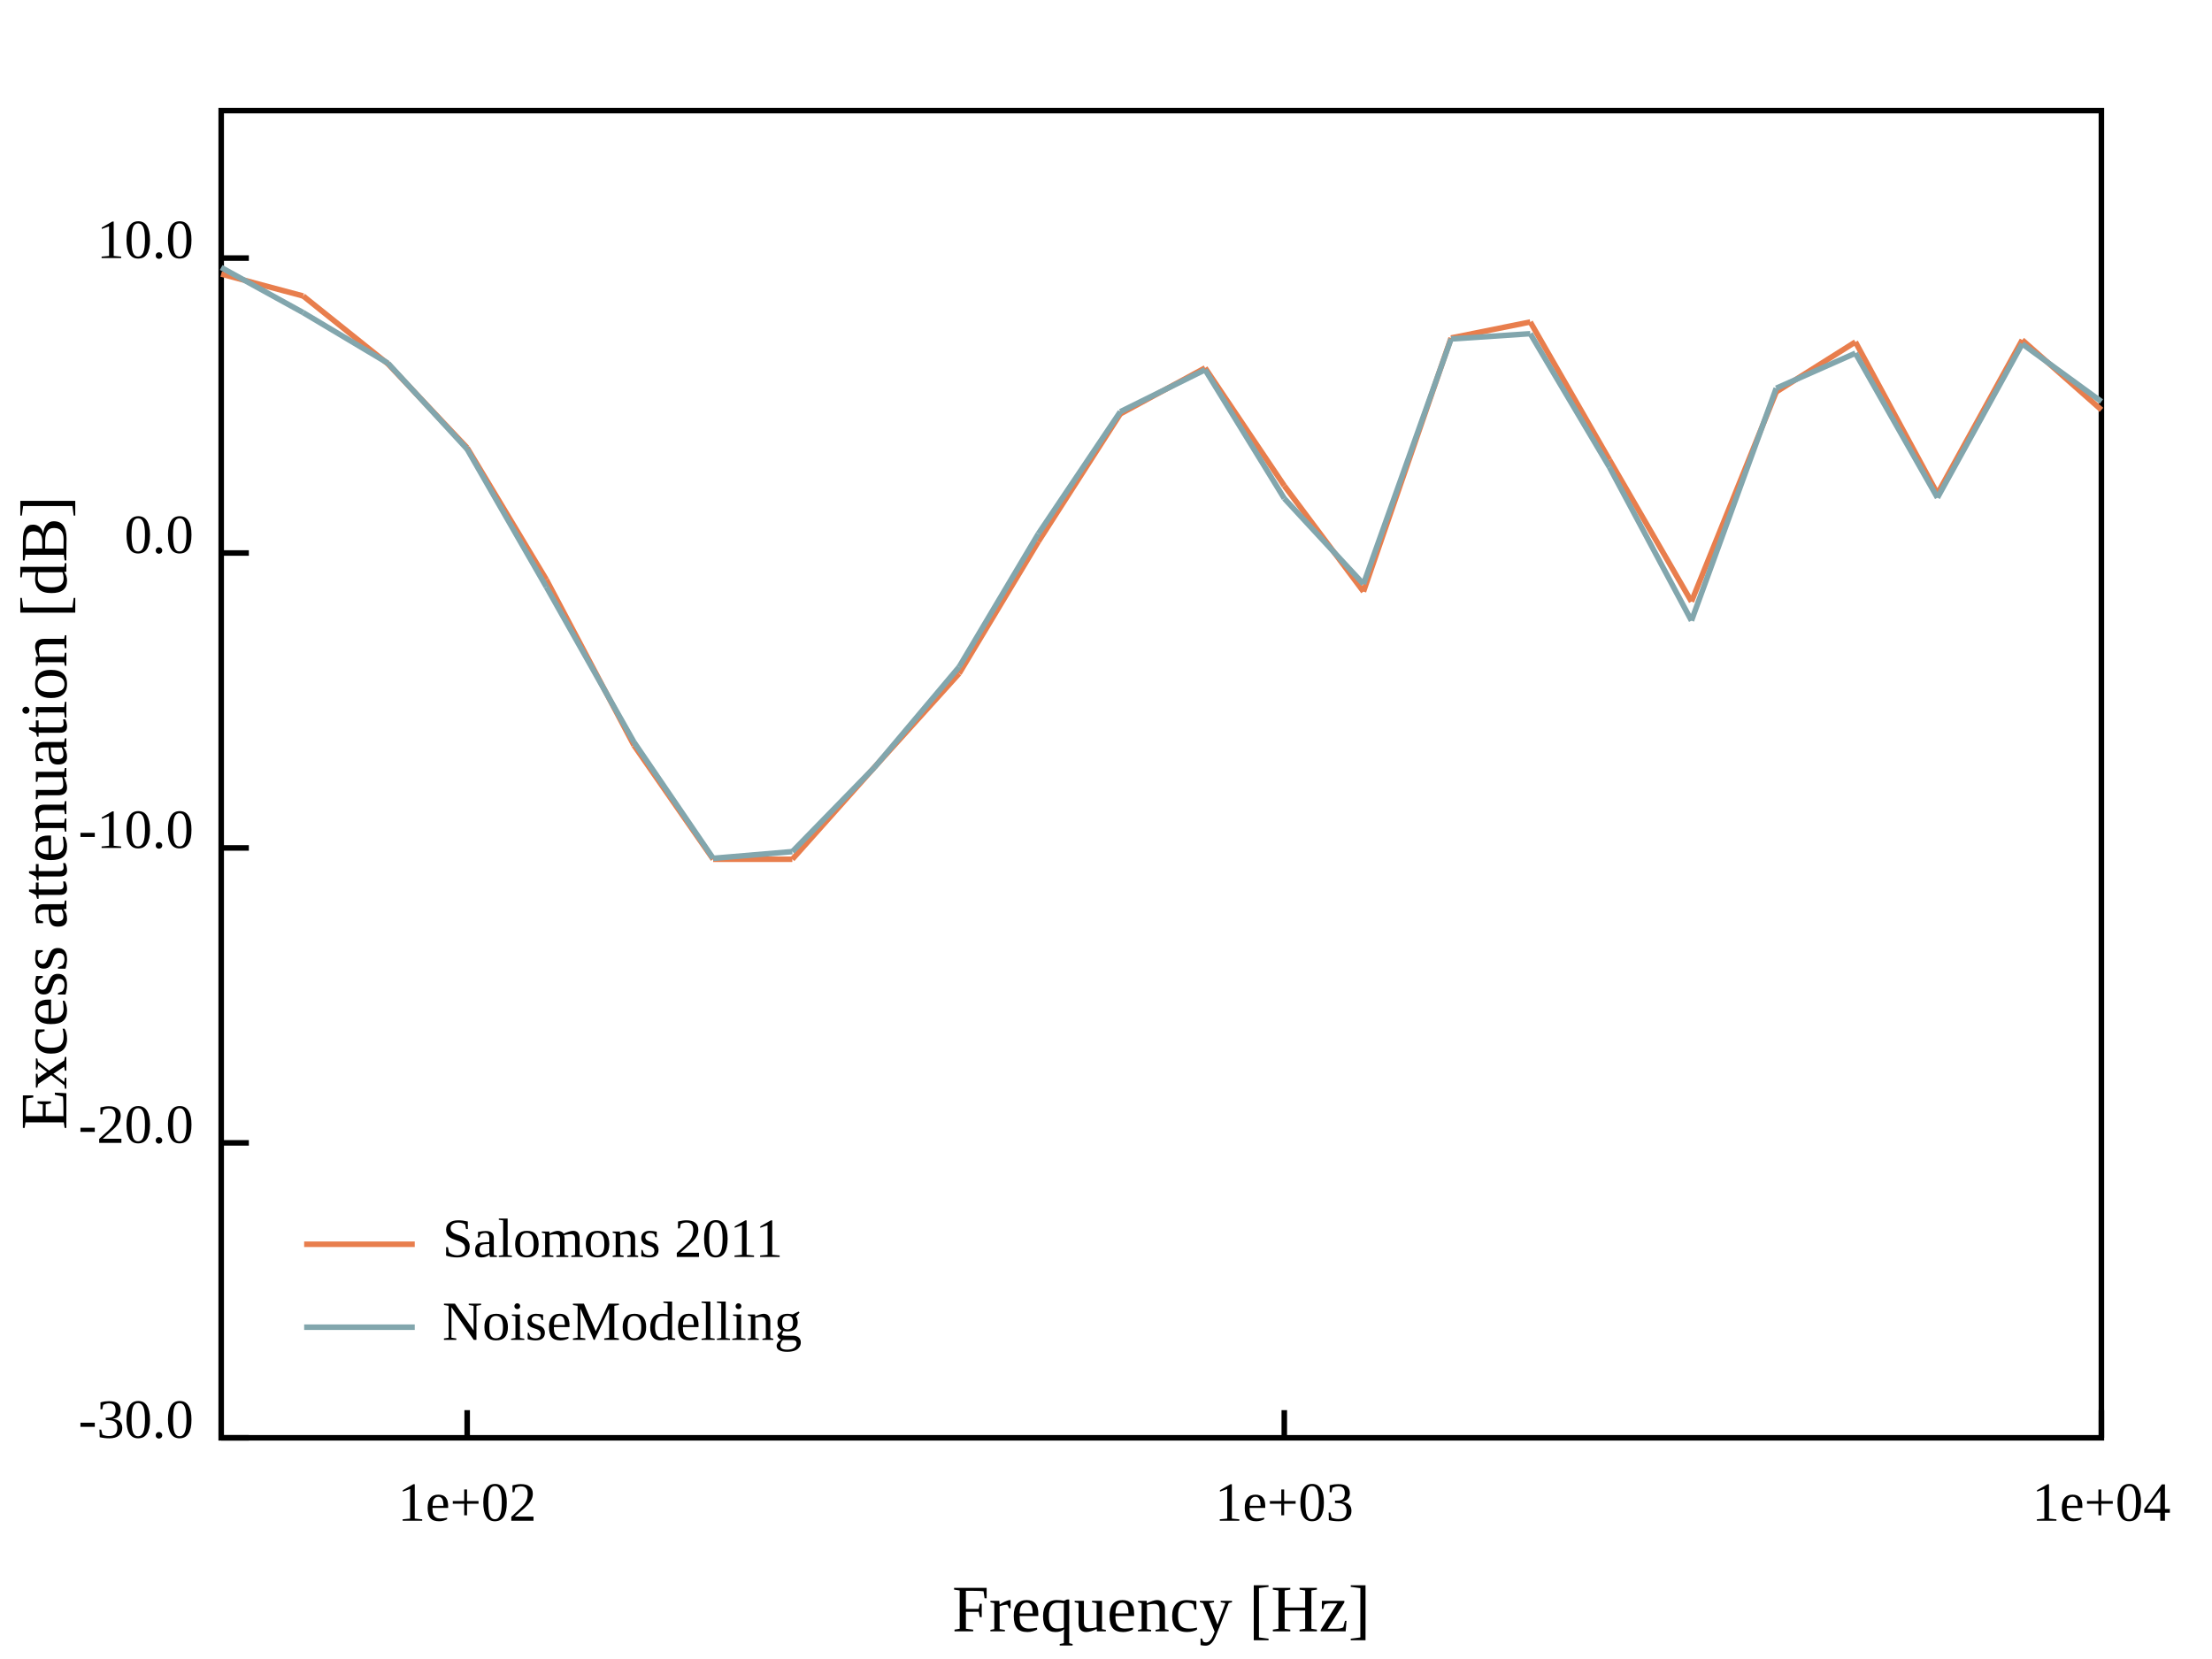
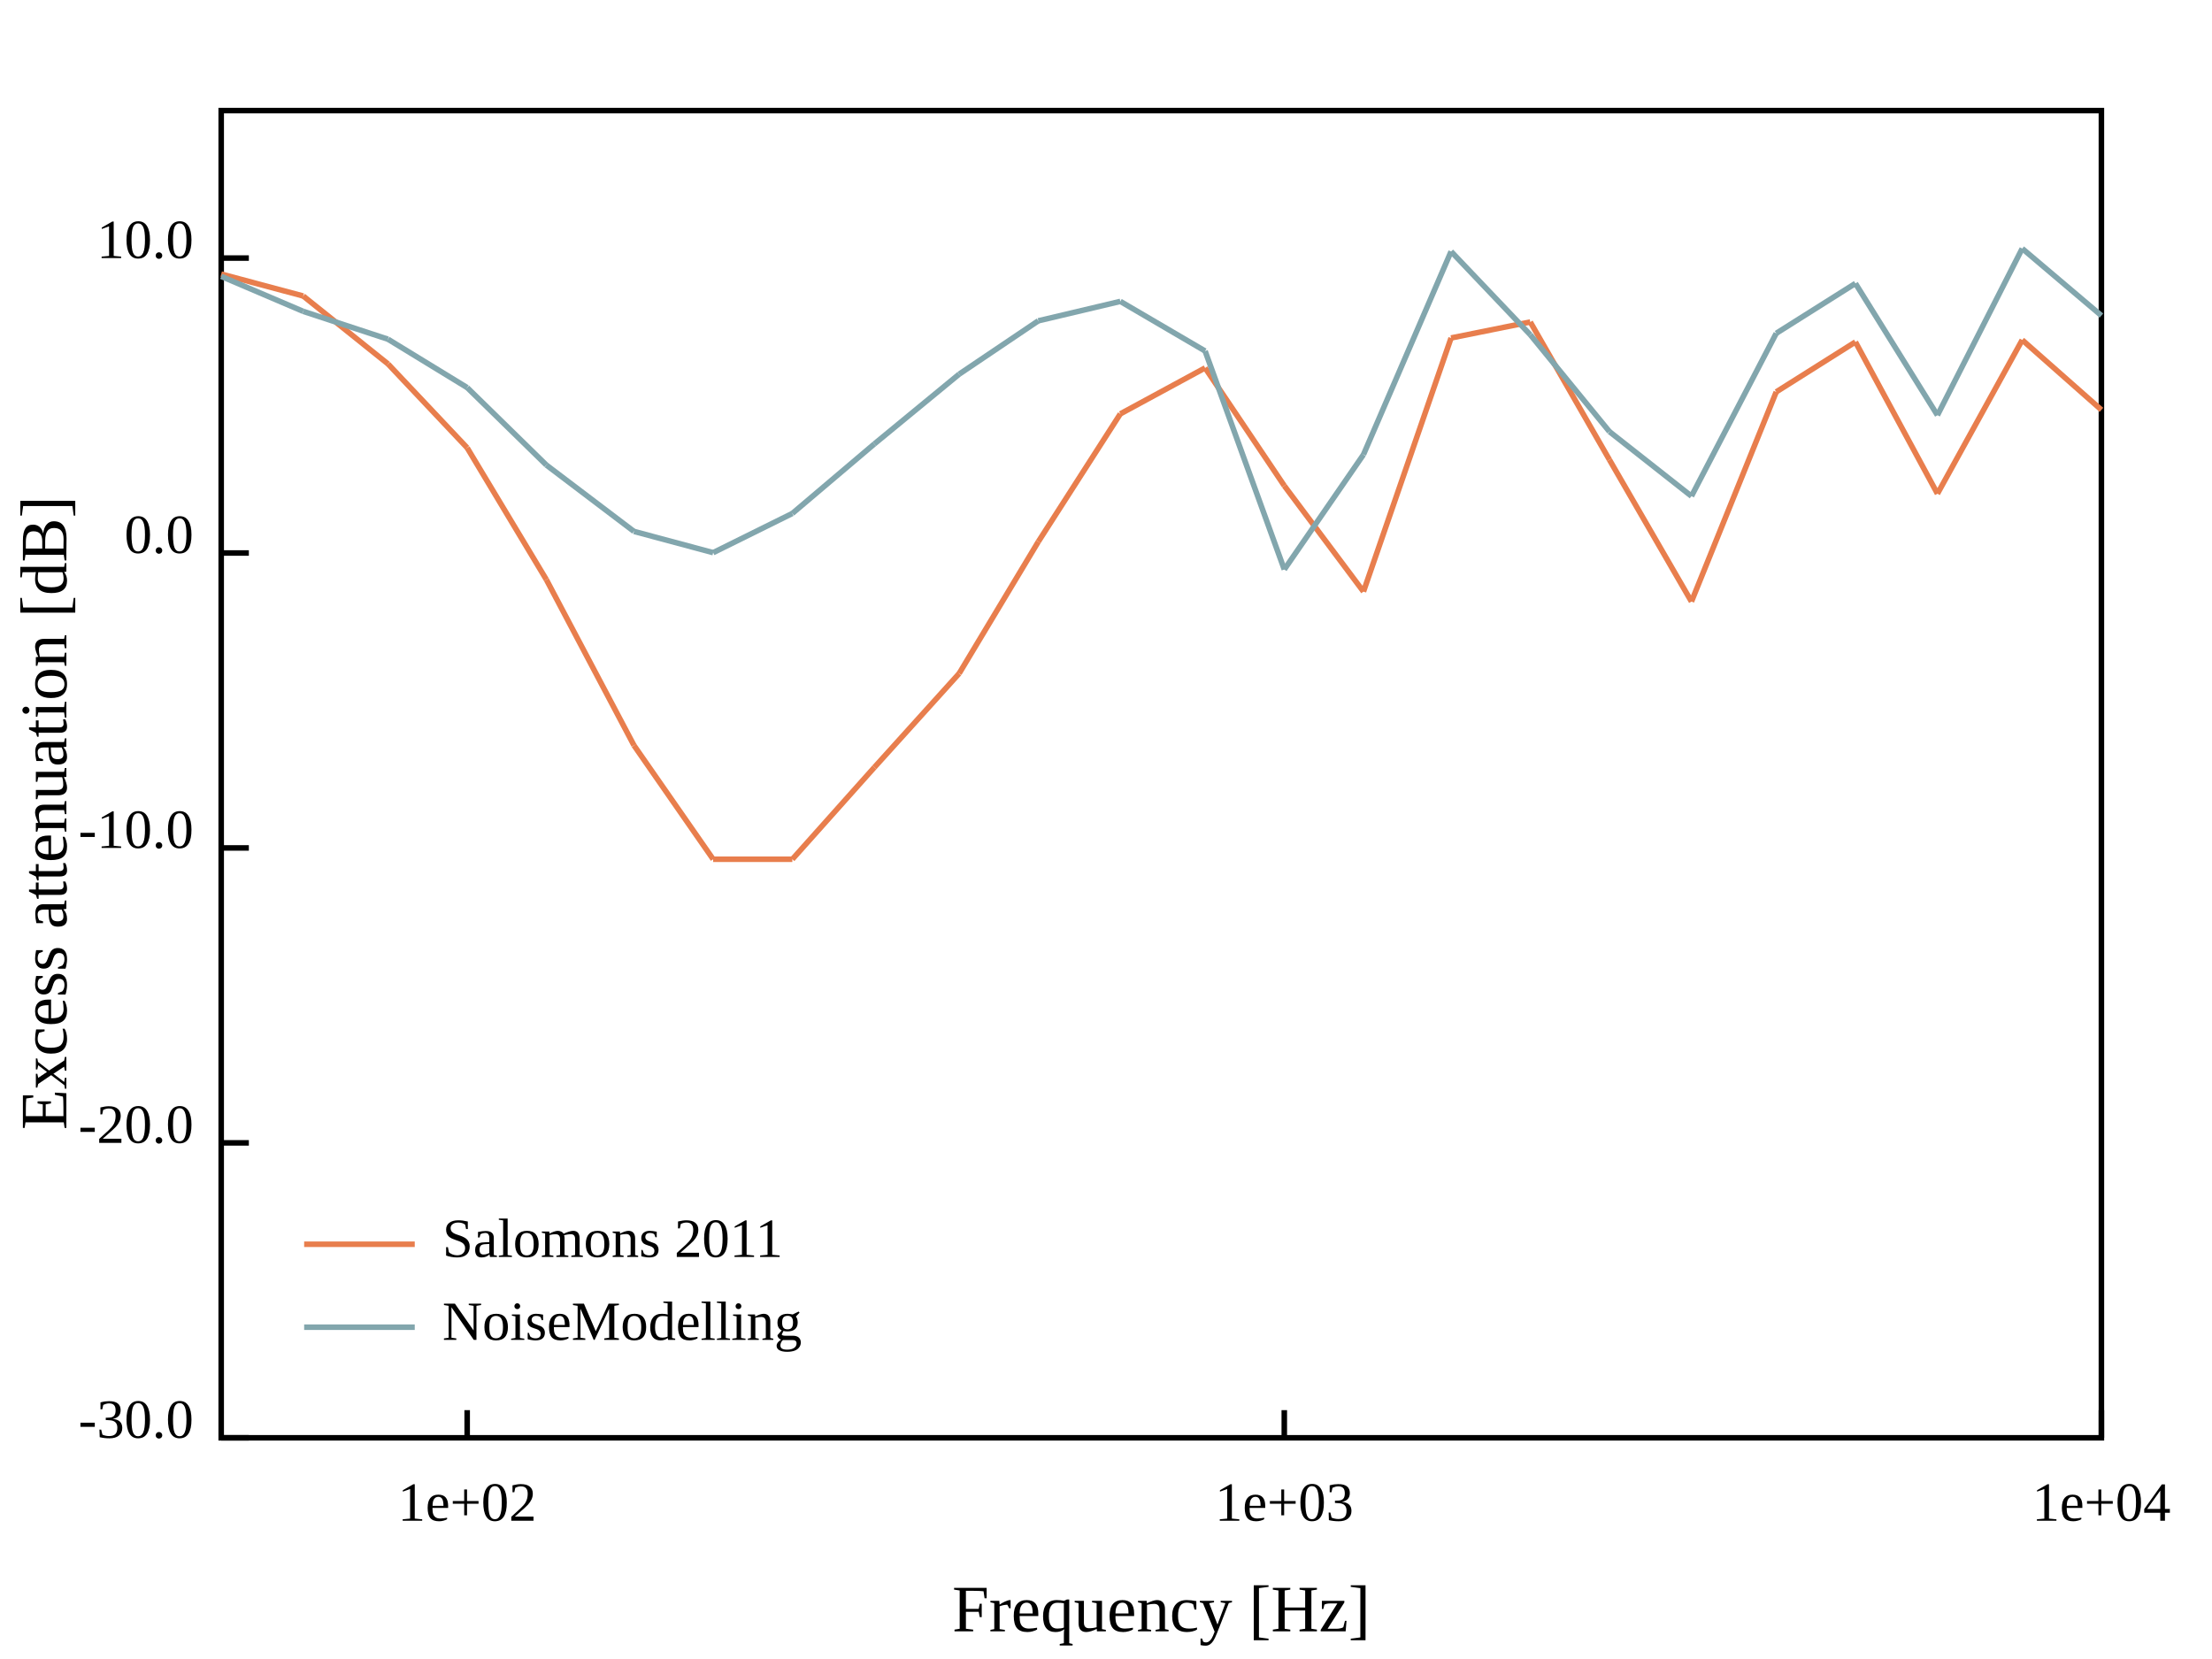
<svg xmlns="http://www.w3.org/2000/svg" height="300" width="400">
  <rect width="400" height="300" x="0" y="0" style="fill:white; stroke:none" />
  <rect width="340" height="240" x="40" y="20" style="fill:none; stroke-width:1;stroke:black" />
  <line x1="40" y1="260" x2="45" y2="260" style="fill:none; stroke-width:1; stroke:black" />
  <text x="35" y="260" text-anchor="end" style="stroke:none; fill:black; font-size:smaller">-30.0</text>
  <line x1="40" y1="206.667" x2="45" y2="206.667" style="fill:none; stroke-width:1; stroke:black" />
  <text x="35" y="206.667" text-anchor="end" style="stroke:none; fill:black; font-size:smaller">-20.0</text>
  <line x1="40" y1="153.333" x2="45" y2="153.333" style="fill:none; stroke-width:1; stroke:black" />
  <text x="35" y="153.333" text-anchor="end" style="stroke:none; fill:black; font-size:smaller">-10.0</text>
  <line x1="40" y1="100" x2="45" y2="100" style="fill:none; stroke-width:1; stroke:black" />
  <text x="35" y="100" text-anchor="end" style="stroke:none; fill:black; font-size:smaller">0.0</text>
  <line x1="40" y1="46.667" x2="45" y2="46.667" style="fill:none; stroke-width:1; stroke:black" />
  <text x="35" y="46.667" text-anchor="end" style="stroke:none; fill:black; font-size:smaller">10.0</text>
  <line x1="84.48" y1="260" x2="84.48" y2="255" style="fill:none; stroke-width:1; stroke:black" />
  <text x="84.48" y="275" text-anchor="middle" style="stroke:none; fill:black; font-size:smaller">1e+02</text>
  <line x1="232.24" y1="260" x2="232.24" y2="255" style="fill:none; stroke-width:1; stroke:black" />
  <text x="232.24" y="275" text-anchor="middle" style="stroke:none; fill:black; font-size:smaller">1e+03</text>
  <line x1="380" y1="260" x2="380" y2="255" style="fill:none; stroke-width:1; stroke:black" />
  <text x="380" y="275" text-anchor="middle" style="stroke:none; fill:black; font-size:smaller">1e+04</text>
  <line x1="40" y1="49.556" x2="54.831" y2="53.529" style="fill:none; stroke-width:1; stroke:rgb(232,126,77)" />
  <line x1="54.831" y1="53.529" x2="70.161" y2="65.809" style="fill:none; stroke-width:1; stroke:rgb(232,126,77)" />
  <line x1="70.161" y1="65.809" x2="84.48" y2="80.978" style="fill:none; stroke-width:1; stroke:rgb(232,126,77)" />
  <line x1="84.48" y1="80.978" x2="98.8" y2="104.816" style="fill:none; stroke-width:1; stroke:rgb(232,126,77)" />
  <line x1="98.8" y1="104.816" x2="114.641" y2="134.793" style="fill:none; stroke-width:1; stroke:rgb(232,126,77)" />
  <line x1="114.641" y1="134.793" x2="128.96" y2="155.38" style="fill:none; stroke-width:1; stroke:rgb(232,126,77)" />
  <line x1="128.96" y1="155.38" x2="143.28" y2="155.38" style="fill:none; stroke-width:1; stroke:rgb(232,126,77)" />
  <line x1="143.28" y1="155.38" x2="158.11" y2="138.766" style="fill:none; stroke-width:1; stroke:rgb(232,126,77)" />
  <line x1="158.11" y1="138.766" x2="173.441" y2="121.791" style="fill:none; stroke-width:1; stroke:rgb(232,126,77)" />
  <line x1="173.441" y1="121.791" x2="187.76" y2="97.953" style="fill:none; stroke-width:1; stroke:rgb(232,126,77)" />
  <line x1="187.76" y1="97.953" x2="202.591" y2="74.838" style="fill:none; stroke-width:1; stroke:rgb(232,126,77)" />
  <line x1="202.591" y1="74.838" x2="217.921" y2="66.531" style="fill:none; stroke-width:1; stroke:rgb(232,126,77)" />
  <line x1="217.921" y1="66.531" x2="232.24" y2="87.84" style="fill:none; stroke-width:1; stroke:rgb(232,126,77)" />
  <line x1="232.24" y1="87.84" x2="246.559" y2="106.983" style="fill:none; stroke-width:1; stroke:rgb(232,126,77)" />
  <line x1="246.559" y1="106.983" x2="262.401" y2="61.114" style="fill:none; stroke-width:1; stroke:rgb(232,126,77)" />
  <line x1="262.401" y1="61.114" x2="276.72" y2="58.224" style="fill:none; stroke-width:1; stroke:rgb(232,126,77)" />
  <line x1="276.72" y1="58.224" x2="291.04" y2="83.145" style="fill:none; stroke-width:1; stroke:rgb(232,126,77)" />
  <line x1="291.04" y1="83.145" x2="305.87" y2="108.789" style="fill:none; stroke-width:1; stroke:rgb(232,126,77)" />
  <line x1="305.87" y1="108.789" x2="321.2" y2="70.865" style="fill:none; stroke-width:1; stroke:rgb(232,126,77)" />
  <line x1="321.2" y1="70.865" x2="335.52" y2="61.836" style="fill:none; stroke-width:1; stroke:rgb(232,126,77)" />
  <line x1="335.52" y1="61.836" x2="350.351" y2="89.285" style="fill:none; stroke-width:1; stroke:rgb(232,126,77)" />
  <line x1="350.351" y1="89.285" x2="365.681" y2="61.475" style="fill:none; stroke-width:1; stroke:rgb(232,126,77)" />
  <line x1="365.681" y1="61.475" x2="380" y2="74.116" style="fill:none; stroke-width:1; stroke:rgb(232,126,77)" />
-   <line x1="40" y1="48.37" x2="54.831" y2="56.537" style="fill:none; stroke-width:1; stroke:rgb(130,166,173)" />
-   <line x1="54.831" y1="56.537" x2="70.161" y2="65.684" style="fill:none; stroke-width:1; stroke:rgb(130,166,173)" />
-   <line x1="70.161" y1="65.684" x2="84.48" y2="81.229" style="fill:none; stroke-width:1; stroke:rgb(130,166,173)" />
-   <line x1="84.48" y1="81.229" x2="98.8" y2="106.138" style="fill:none; stroke-width:1; stroke:rgb(130,166,173)" />
-   <line x1="98.8" y1="106.138" x2="114.641" y2="134.197" style="fill:none; stroke-width:1; stroke:rgb(130,166,173)" />
-   <line x1="114.641" y1="134.197" x2="128.96" y2="155.21" style="fill:none; stroke-width:1; stroke:rgb(130,166,173)" />
-   <line x1="128.96" y1="155.21" x2="143.28" y2="153.997" style="fill:none; stroke-width:1; stroke:rgb(130,166,173)" />
-   <line x1="143.28" y1="153.997" x2="158.11" y2="138.788" style="fill:none; stroke-width:1; stroke:rgb(130,166,173)" />
-   <line x1="158.11" y1="138.788" x2="173.441" y2="120.596" style="fill:none; stroke-width:1; stroke:rgb(130,166,173)" />
-   <line x1="173.441" y1="120.596" x2="187.76" y2="96.523" style="fill:none; stroke-width:1; stroke:rgb(130,166,173)" />
-   <line x1="187.76" y1="96.523" x2="202.591" y2="74.447" style="fill:none; stroke-width:1; stroke:rgb(130,166,173)" />
-   <line x1="202.591" y1="74.447" x2="217.921" y2="66.868" style="fill:none; stroke-width:1; stroke:rgb(130,166,173)" />
-   <line x1="217.921" y1="66.868" x2="232.24" y2="90.143" style="fill:none; stroke-width:1; stroke:rgb(130,166,173)" />
-   <line x1="232.24" y1="90.143" x2="246.559" y2="105.61" style="fill:none; stroke-width:1; stroke:rgb(130,166,173)" />
-   <line x1="246.559" y1="105.61" x2="262.401" y2="61.291" style="fill:none; stroke-width:1; stroke:rgb(130,166,173)" />
-   <line x1="262.401" y1="61.291" x2="276.72" y2="60.339" style="fill:none; stroke-width:1; stroke:rgb(130,166,173)" />
-   <line x1="276.72" y1="60.339" x2="291.04" y2="84.487" style="fill:none; stroke-width:1; stroke:rgb(130,166,173)" />
-   <line x1="291.04" y1="84.487" x2="305.87" y2="112.24" style="fill:none; stroke-width:1; stroke:rgb(130,166,173)" />
-   <line x1="305.87" y1="112.24" x2="321.2" y2="70.205" style="fill:none; stroke-width:1; stroke:rgb(130,166,173)" />
-   <line x1="321.2" y1="70.205" x2="335.52" y2="63.867" style="fill:none; stroke-width:1; stroke:rgb(130,166,173)" />
-   <line x1="335.52" y1="63.867" x2="350.351" y2="90.005" style="fill:none; stroke-width:1; stroke:rgb(130,166,173)" />
-   <line x1="350.351" y1="90.005" x2="365.681" y2="62.183" style="fill:none; stroke-width:1; stroke:rgb(130,166,173)" />
-   <line x1="365.681" y1="62.183" x2="380" y2="72.616" style="fill:none; stroke-width:1; stroke:rgb(130,166,173)" />
+   <line x1="40" y1="49.976" x2="54.831" y2="56.304" style="fill:none; stroke-width:1; stroke:rgb(130,166,173)" />
+   <line x1="54.831" y1="56.304" x2="70.161" y2="61.341" style="fill:none; stroke-width:1; stroke:rgb(130,166,173)" />
+   <line x1="70.161" y1="61.341" x2="84.48" y2="70.091" style="fill:none; stroke-width:1; stroke:rgb(130,166,173)" />
+   <line x1="84.48" y1="70.091" x2="98.8" y2="84.094" style="fill:none; stroke-width:1; stroke:rgb(130,166,173)" />
+   <line x1="98.8" y1="84.094" x2="114.641" y2="96.096" style="fill:none; stroke-width:1; stroke:rgb(130,166,173)" />
+   <line x1="114.641" y1="96.096" x2="128.96" y2="99.937" style="fill:none; stroke-width:1; stroke:rgb(130,166,173)" />
+   <line x1="128.96" y1="99.937" x2="143.28" y2="92.846" style="fill:none; stroke-width:1; stroke:rgb(130,166,173)" />
+   <line x1="143.28" y1="92.846" x2="158.11" y2="80.276" style="fill:none; stroke-width:1; stroke:rgb(130,166,173)" />
+   <line x1="158.11" y1="80.276" x2="173.441" y2="67.663" style="fill:none; stroke-width:1; stroke:rgb(130,166,173)" />
+   <line x1="173.441" y1="67.663" x2="187.76" y2="58.013" style="fill:none; stroke-width:1; stroke:rgb(130,166,173)" />
+   <line x1="187.76" y1="58.013" x2="202.591" y2="54.502" style="fill:none; stroke-width:1; stroke:rgb(130,166,173)" />
+   <line x1="202.591" y1="54.502" x2="217.921" y2="63.473" style="fill:none; stroke-width:1; stroke:rgb(130,166,173)" />
+   <line x1="217.921" y1="63.473" x2="232.24" y2="102.984" style="fill:none; stroke-width:1; stroke:rgb(130,166,173)" />
+   <line x1="232.24" y1="102.984" x2="246.559" y2="82.205" style="fill:none; stroke-width:1; stroke:rgb(130,166,173)" />
+   <line x1="246.559" y1="82.205" x2="262.401" y2="45.475" style="fill:none; stroke-width:1; stroke:rgb(130,166,173)" />
+   <line x1="262.401" y1="45.475" x2="276.72" y2="60.529" style="fill:none; stroke-width:1; stroke:rgb(130,166,173)" />
+   <line x1="276.72" y1="60.529" x2="291.04" y2="78.053" style="fill:none; stroke-width:1; stroke:rgb(130,166,173)" />
+   <line x1="291.04" y1="78.053" x2="305.87" y2="89.724" style="fill:none; stroke-width:1; stroke:rgb(130,166,173)" />
+   <line x1="305.87" y1="89.724" x2="321.2" y2="60.275" style="fill:none; stroke-width:1; stroke:rgb(130,166,173)" />
+   <line x1="321.2" y1="60.275" x2="335.52" y2="51.248" style="fill:none; stroke-width:1; stroke:rgb(130,166,173)" />
+   <line x1="335.52" y1="51.248" x2="350.351" y2="75.088" style="fill:none; stroke-width:1; stroke:rgb(130,166,173)" />
+   <line x1="350.351" y1="75.088" x2="365.681" y2="44.941" style="fill:none; stroke-width:1; stroke:rgb(130,166,173)" />
+   <line x1="365.681" y1="44.941" x2="380" y2="57.069" style="fill:none; stroke-width:1; stroke:rgb(130,166,173)" />
  <text x="210" y="295" text-anchor="middle" style="stroke:none; fill:black">Frequency [Hz]</text>
  <text x="5" y="140" transform="rotate(-90, 12, 140)" text-anchor="middle" style="stroke:none; fill:black">Excess attenuation [dB]</text>
  <line x1="55" y1="225" x2="75" y2="225" style="fill:none; stroke-width:1; stroke:rgb(232,126,77)" />
  <text x="80" y="225" dominant-baseline="middle" style="stroke:none; fill:black; font-size:smaller">Salomons 2011</text>
  <line x1="55" y1="240" x2="75" y2="240" style="fill:none; stroke-width:1; stroke:rgb(130,166,173)" />
  <text x="80" y="240" dominant-baseline="middle" style="stroke:none; fill:black; font-size:smaller">NoiseModelling</text>
</svg>
